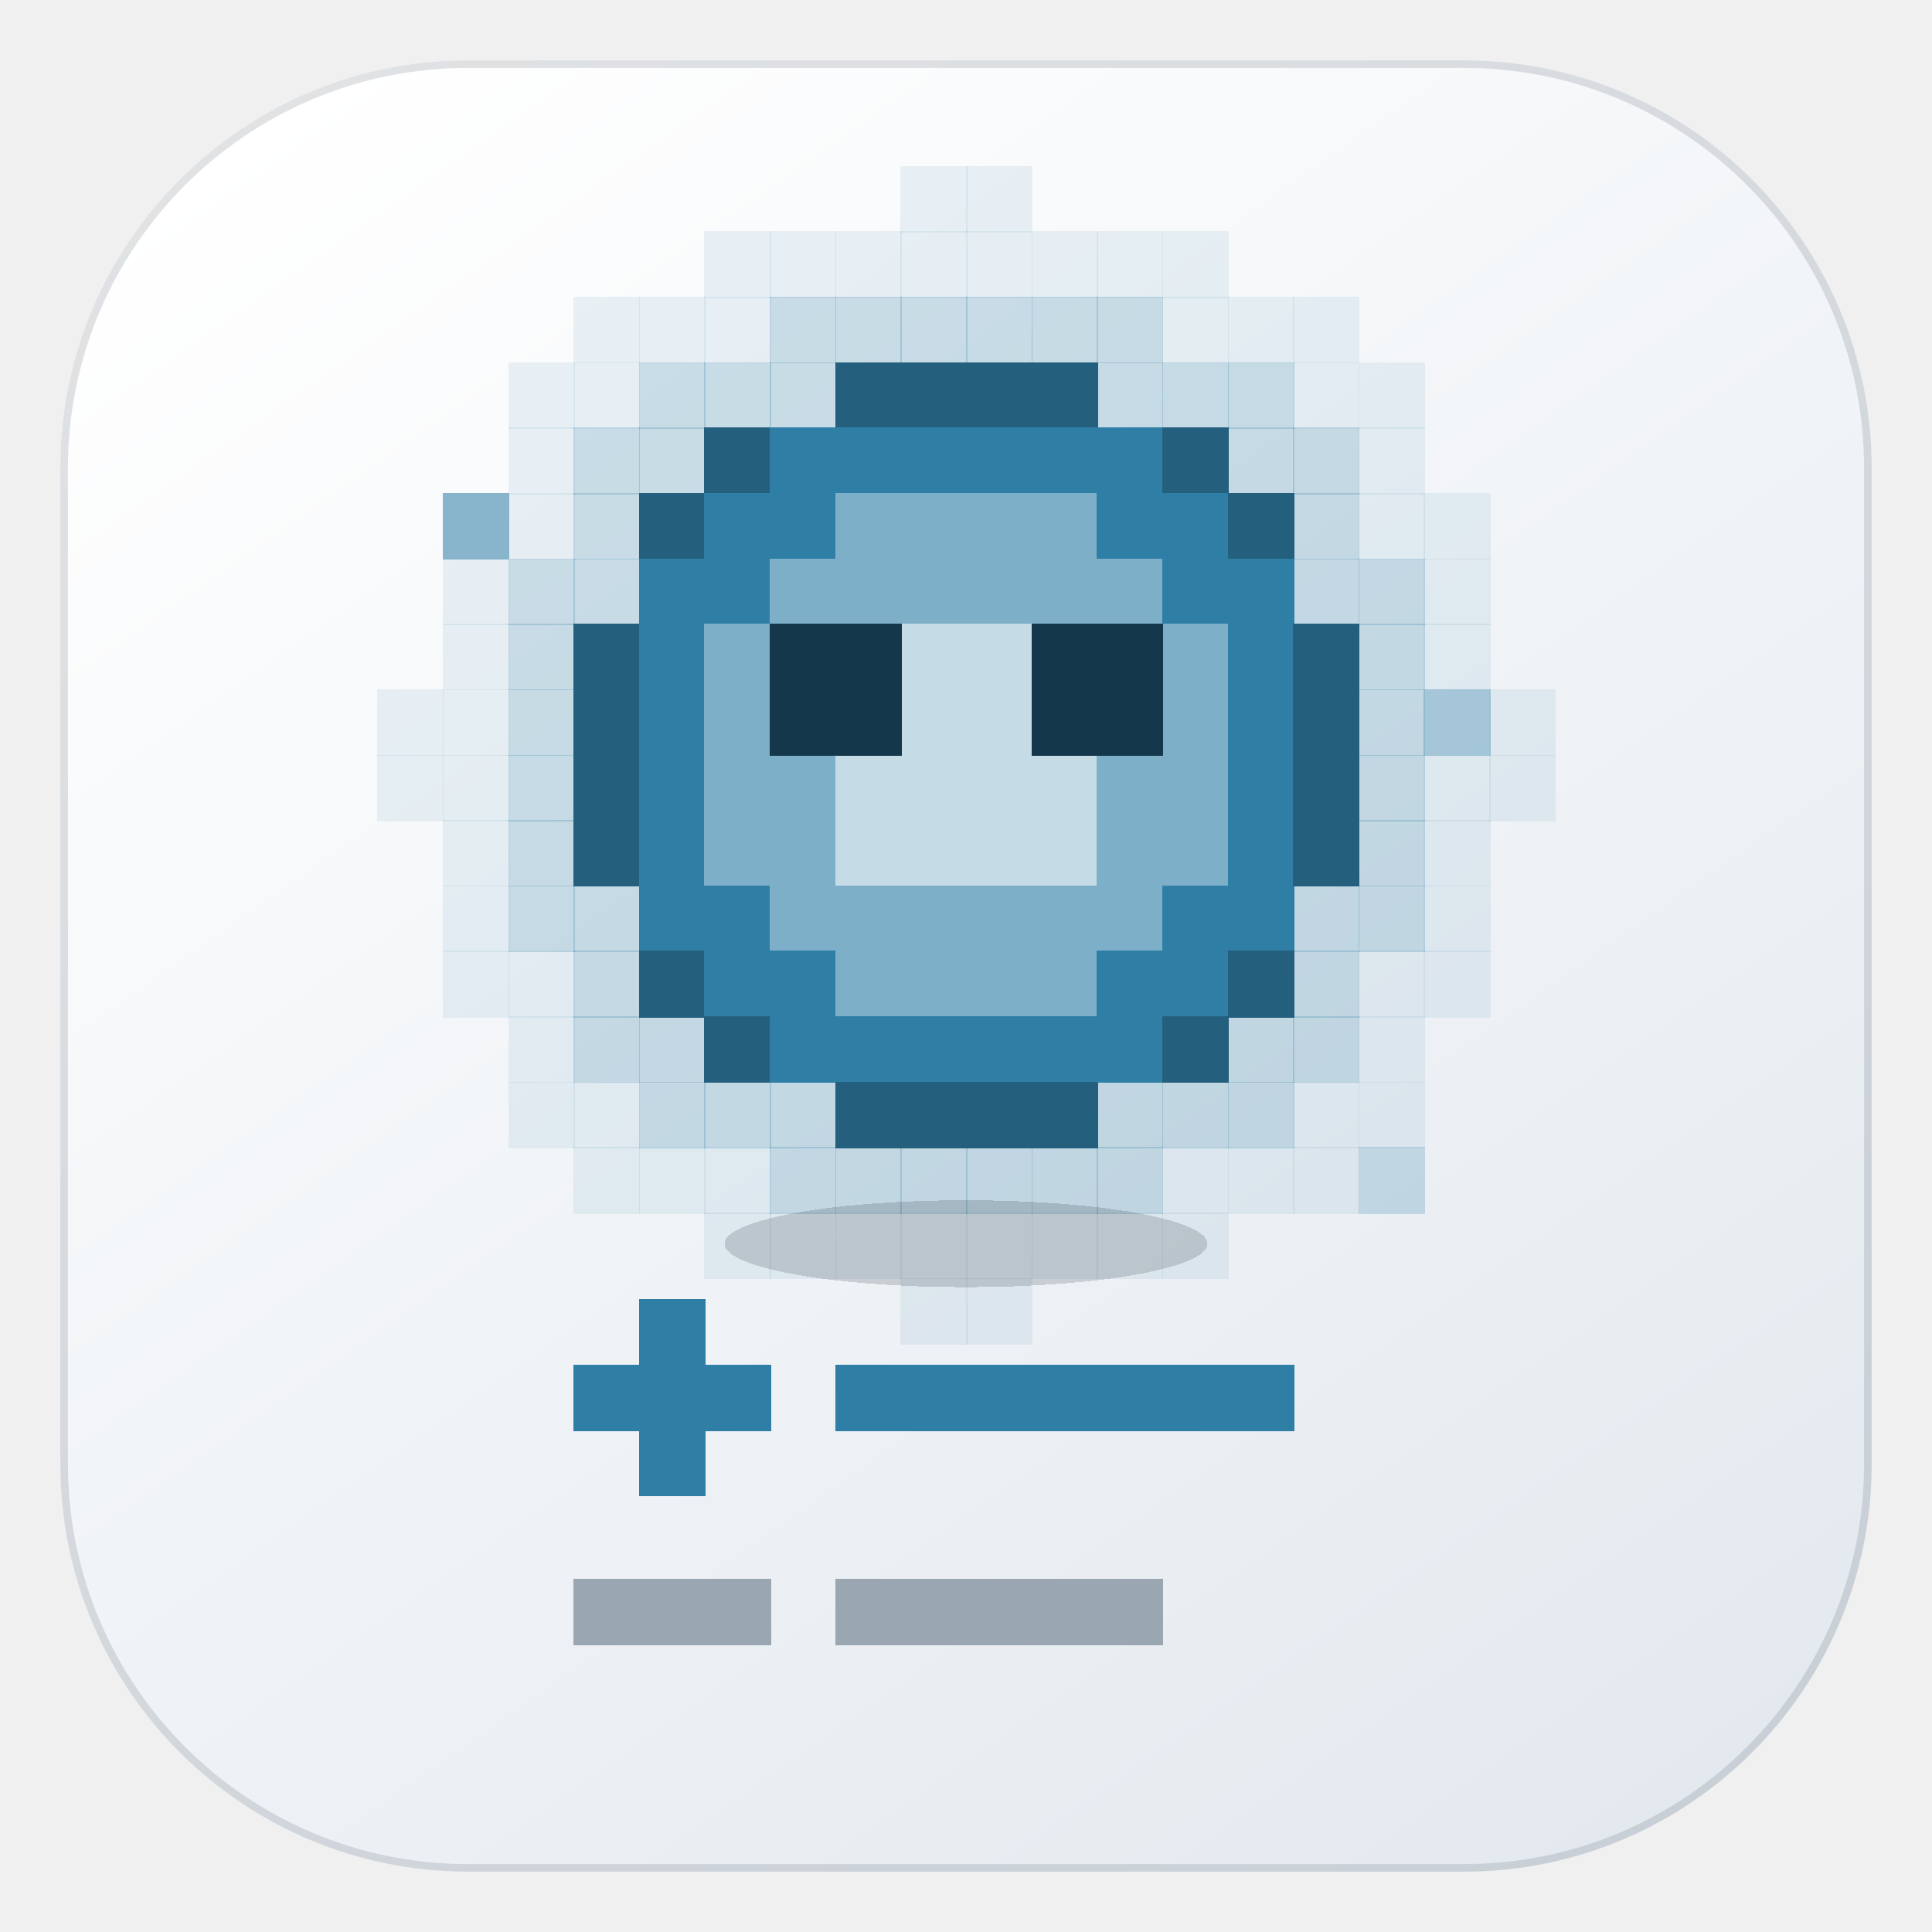
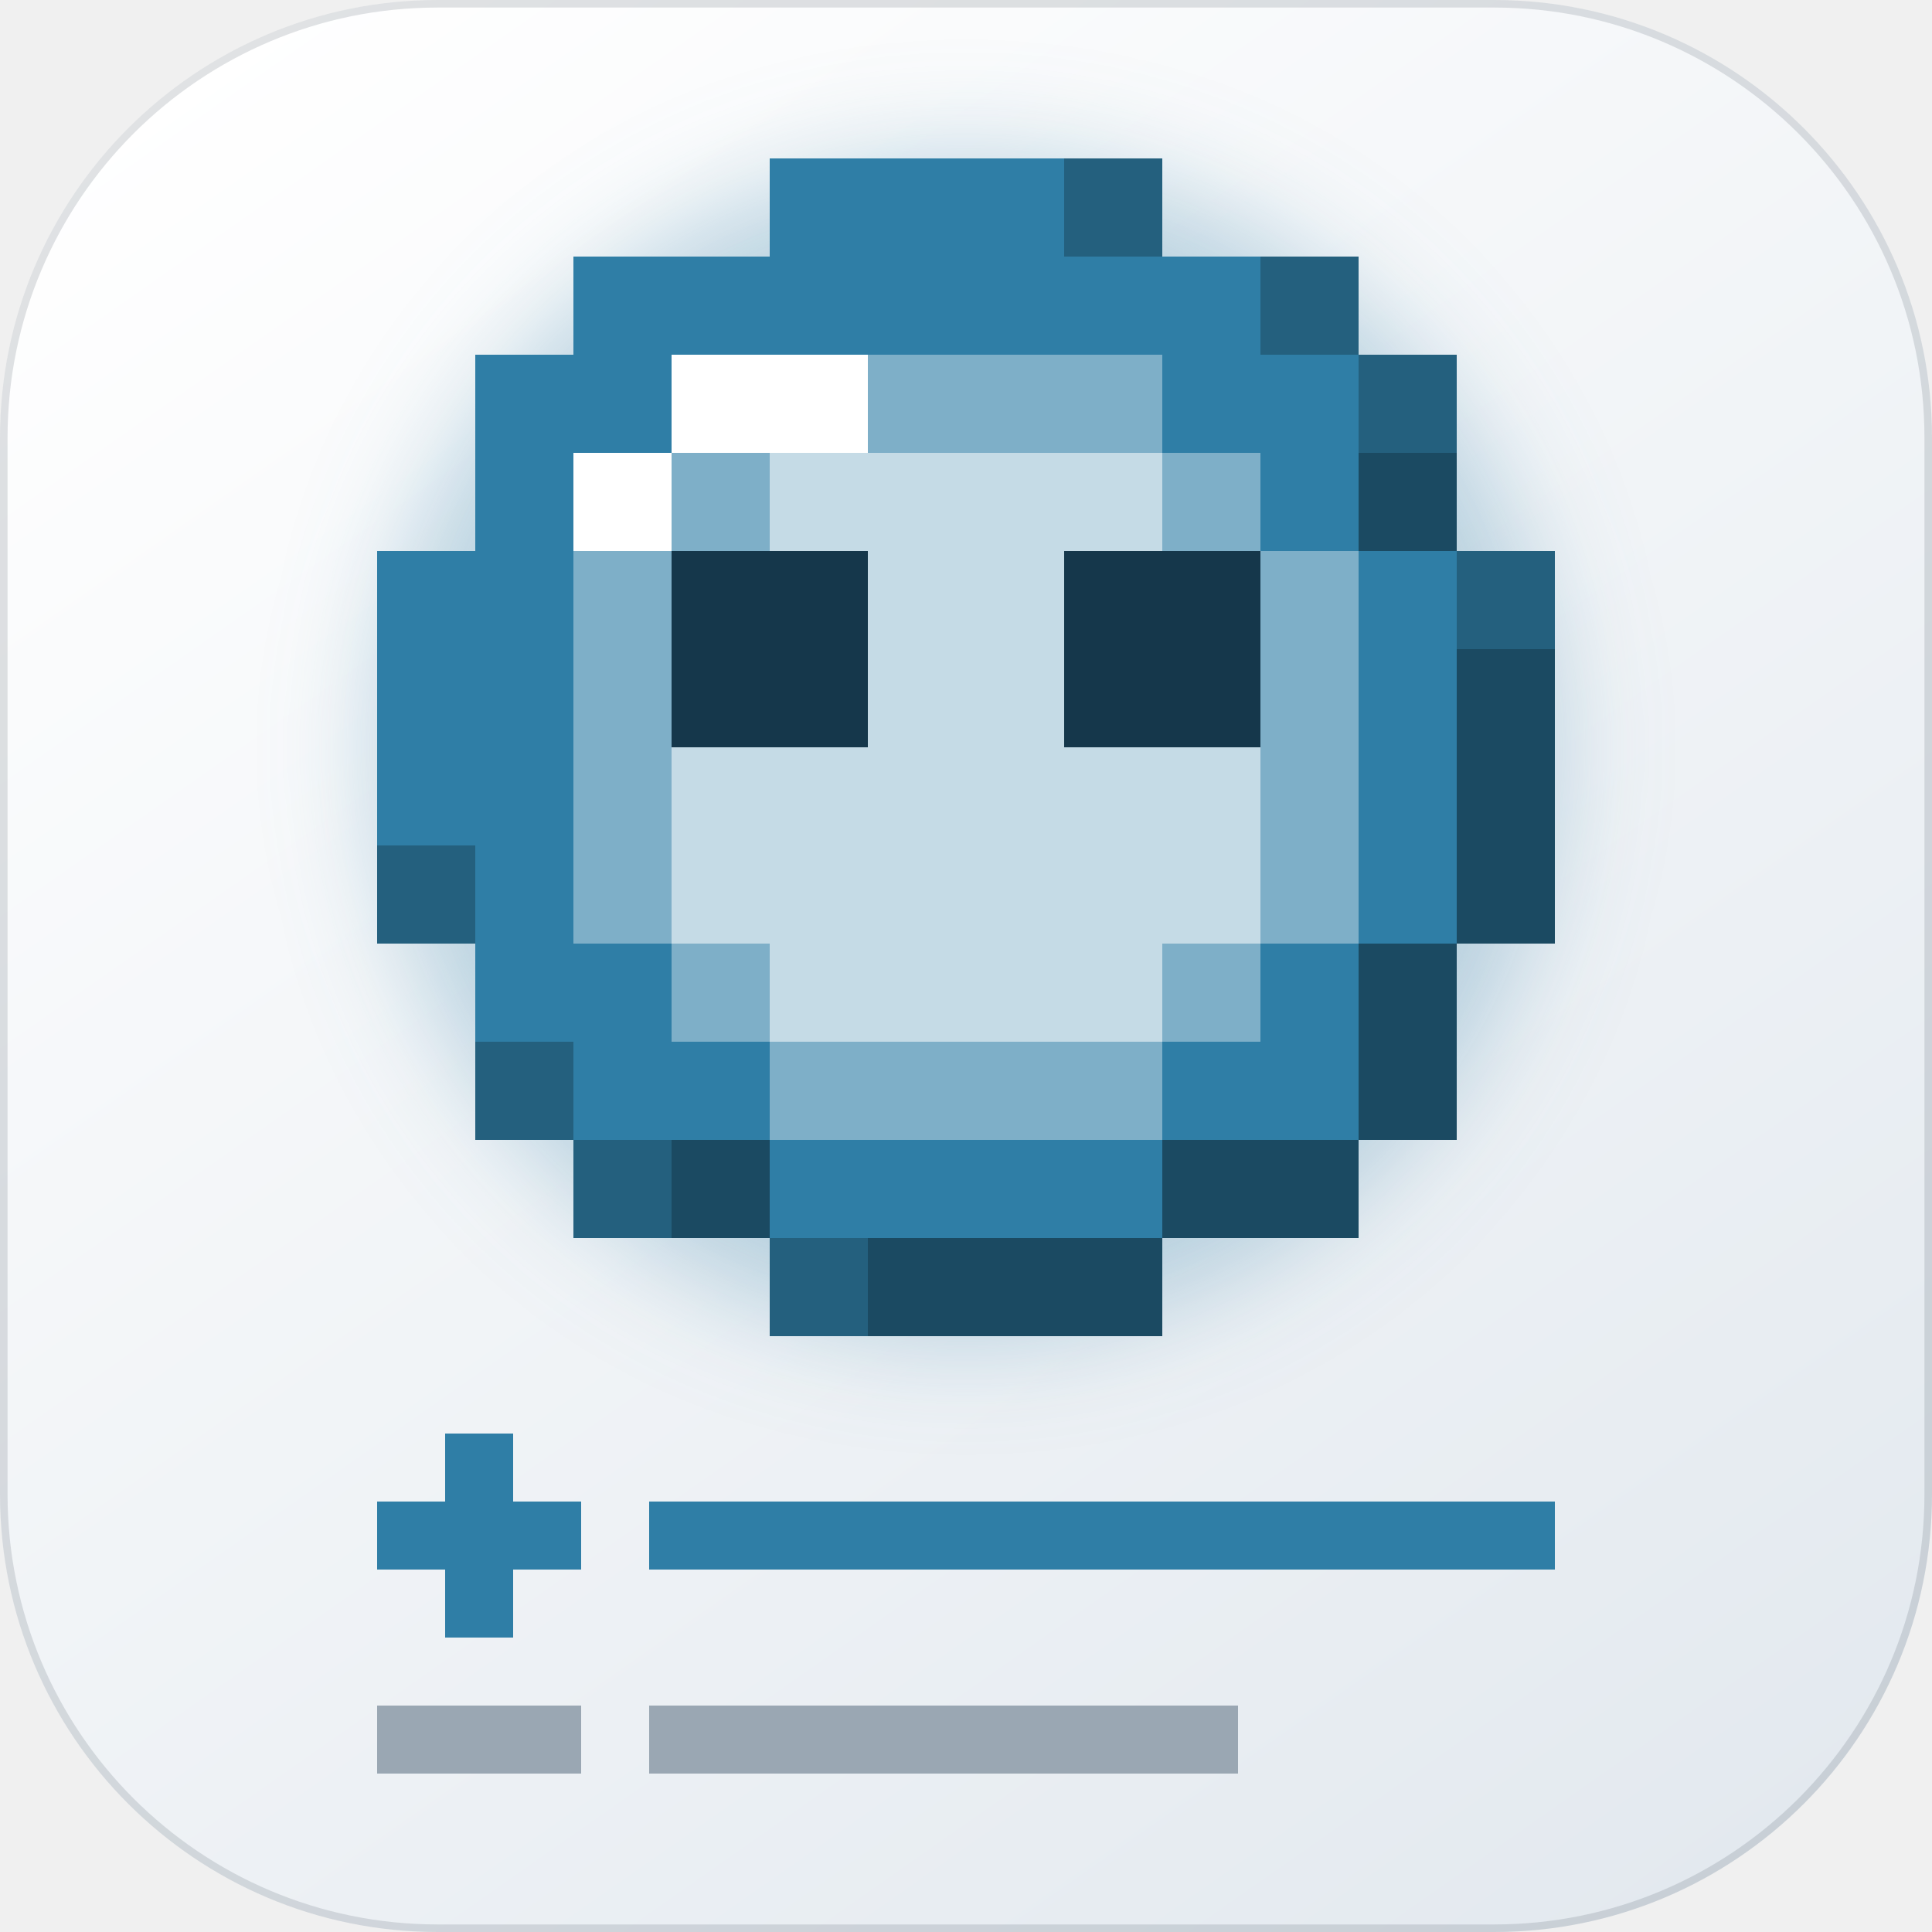
- <svg xmlns="http://www.w3.org/2000/svg" width="256" height="256" viewBox="0 0 256 256" shape-rendering="crispEdges">
+ <svg xmlns="http://www.w3.org/2000/svg" width="256" height="256" viewBox="0 0 256 256">
  <defs>
    <linearGradient id="tile" x1=".15" y1="0" x2=".85" y2="1">
      <stop offset="0" stop-color="#FFFFFF" />
      <stop offset="1" stop-color="#E3E9EF" />
    </linearGradient>
+     <filter id="h" x="-50%" y="-50%" width="200%" height="200%">
+       <feGaussianBlur stdDeviation="7" />
+     </filter>
+     <clipPath id="tileclip">
+       <rect width="256" height="256" rx="58" />
+     </clipPath>
  </defs>
-   <rect x="8" y="8" width="240" height="240" rx="54" fill="url(#tile)" shape-rendering="geometricPrecision" />
-   <rect x="8.5" y="8.5" width="239" height="239" rx="53.5" fill="none" stroke="#22303C" stroke-opacity=".14" shape-rendering="geometricPrecision" />
-   <g transform="translate(128 128) scale(8) translate(-12 -12)">
-     <rect x="2.25" y="7.417" width="1.103" height="1.103" fill="#2F7EA6" fill-opacity="0.09" />
-     <rect x="2.25" y="8.5" width="1.103" height="1.103" fill="#2F7EA6" fill-opacity="0.09" />
-     <rect x="3.333" y="4.167" width="1.103" height="1.103" fill="#2F7EA6" fill-opacity="0.09" />
-     <rect x="3.333" y="5.25" width="1.103" height="1.103" fill="#2F7EA6" fill-opacity="0.09" />
-     <rect x="3.333" y="6.333" width="1.103" height="1.103" fill="#2F7EA6" fill-opacity="0.09" />
-     <rect x="3.333" y="7.417" width="1.103" height="1.103" fill="#2F7EA6" fill-opacity="0.09" />
-     <rect x="3.333" y="8.5" width="1.103" height="1.103" fill="#2F7EA6" fill-opacity="0.09" />
-     <rect x="3.333" y="9.583" width="1.103" height="1.103" fill="#2F7EA6" fill-opacity="0.09" />
-     <rect x="3.333" y="10.667" width="1.103" height="1.103" fill="#2F7EA6" fill-opacity="0.09" />
-     <rect x="3.333" y="11.75" width="1.103" height="1.103" fill="#2F7EA6" fill-opacity="0.09" />
-     <rect x="4.417" y="2" width="1.103" height="1.103" fill="#2F7EA6" fill-opacity="0.09" />
-     <rect x="4.417" y="3.083" width="1.103" height="1.103" fill="#2F7EA6" fill-opacity="0.09" />
-     <rect x="4.417" y="4.167" width="1.103" height="1.103" fill="#2F7EA6" fill-opacity="0.09" />
-     <rect x="4.417" y="5.25" width="1.103" height="1.103" fill="#2F7EA6" fill-opacity="0.24" />
-     <rect x="4.417" y="6.333" width="1.103" height="1.103" fill="#2F7EA6" fill-opacity="0.24" />
-     <rect x="4.417" y="7.417" width="1.103" height="1.103" fill="#2F7EA6" fill-opacity="0.24" />
-     <rect x="4.417" y="8.5" width="1.103" height="1.103" fill="#2F7EA6" fill-opacity="0.24" />
-     <rect x="4.417" y="9.583" width="1.103" height="1.103" fill="#2F7EA6" fill-opacity="0.24" />
-     <rect x="4.417" y="10.667" width="1.103" height="1.103" fill="#2F7EA6" fill-opacity="0.24" />
-     <rect x="4.417" y="11.75" width="1.103" height="1.103" fill="#2F7EA6" fill-opacity="0.09" />
-     <rect x="4.417" y="12.833" width="1.103" height="1.103" fill="#2F7EA6" fill-opacity="0.09" />
-     <rect x="4.417" y="13.917" width="1.103" height="1.103" fill="#2F7EA6" fill-opacity="0.09" />
-     <rect x="5.5" y="0.917" width="1.103" height="1.103" fill="#2F7EA6" fill-opacity="0.09" />
-     <rect x="5.5" y="2" width="1.103" height="1.103" fill="#2F7EA6" fill-opacity="0.09" />
-     <rect x="5.5" y="3.083" width="1.103" height="1.103" fill="#2F7EA6" fill-opacity="0.24" />
-     <rect x="5.5" y="4.167" width="1.103" height="1.103" fill="#2F7EA6" fill-opacity="0.24" />
-     <rect x="5.5" y="5.25" width="1.103" height="1.103" fill="#2F7EA6" fill-opacity="0.24" />
-     <rect x="5.5" y="10.667" width="1.103" height="1.103" fill="#2F7EA6" fill-opacity="0.24" />
-     <rect x="5.5" y="11.75" width="1.103" height="1.103" fill="#2F7EA6" fill-opacity="0.24" />
-     <rect x="5.5" y="12.833" width="1.103" height="1.103" fill="#2F7EA6" fill-opacity="0.24" />
-     <rect x="5.5" y="13.917" width="1.103" height="1.103" fill="#2F7EA6" fill-opacity="0.09" />
-     <rect x="5.5" y="15" width="1.103" height="1.103" fill="#2F7EA6" fill-opacity="0.09" />
-     <rect x="6.583" y="0.917" width="1.103" height="1.103" fill="#2F7EA6" fill-opacity="0.09" />
-     <rect x="6.583" y="2" width="1.103" height="1.103" fill="#2F7EA6" fill-opacity="0.24" />
-     <rect x="6.583" y="3.083" width="1.103" height="1.103" fill="#2F7EA6" fill-opacity="0.24" />
-     <rect x="6.583" y="12.833" width="1.103" height="1.103" fill="#2F7EA6" fill-opacity="0.24" />
-     <rect x="6.583" y="13.917" width="1.103" height="1.103" fill="#2F7EA6" fill-opacity="0.24" />
-     <rect x="6.583" y="15" width="1.103" height="1.103" fill="#2F7EA6" fill-opacity="0.09" />
-     <rect x="7.667" y="-0.167" width="1.103" height="1.103" fill="#2F7EA6" fill-opacity="0.09" />
-     <rect x="7.667" y="0.917" width="1.103" height="1.103" fill="#2F7EA6" fill-opacity="0.09" />
-     <rect x="7.667" y="2" width="1.103" height="1.103" fill="#2F7EA6" fill-opacity="0.24" />
-     <rect x="7.667" y="13.917" width="1.103" height="1.103" fill="#2F7EA6" fill-opacity="0.24" />
-     <rect x="7.667" y="15" width="1.103" height="1.103" fill="#2F7EA6" fill-opacity="0.09" />
-     <rect x="7.667" y="16.083" width="1.103" height="1.103" fill="#2F7EA6" fill-opacity="0.09" />
-     <rect x="8.75" y="-0.167" width="1.103" height="1.103" fill="#2F7EA6" fill-opacity="0.09" />
-     <rect x="8.75" y="0.917" width="1.103" height="1.103" fill="#2F7EA6" fill-opacity="0.24" />
-     <rect x="8.75" y="2" width="1.103" height="1.103" fill="#2F7EA6" fill-opacity="0.24" />
-     <rect x="8.75" y="13.917" width="1.103" height="1.103" fill="#2F7EA6" fill-opacity="0.24" />
-     <rect x="8.75" y="15" width="1.103" height="1.103" fill="#2F7EA6" fill-opacity="0.24" />
-     <rect x="8.75" y="16.083" width="1.103" height="1.103" fill="#2F7EA6" fill-opacity="0.09" />
-     <rect x="9.833" y="-0.167" width="1.103" height="1.103" fill="#2F7EA6" fill-opacity="0.09" />
-     <rect x="9.833" y="0.917" width="1.103" height="1.103" fill="#2F7EA6" fill-opacity="0.24" />
-     <rect x="9.833" y="15" width="1.103" height="1.103" fill="#2F7EA6" fill-opacity="0.24" />
-     <rect x="9.833" y="16.083" width="1.103" height="1.103" fill="#2F7EA6" fill-opacity="0.09" />
-     <rect x="10.917" y="-1.25" width="1.103" height="1.103" fill="#2F7EA6" fill-opacity="0.09" />
-     <rect x="10.917" y="-0.167" width="1.103" height="1.103" fill="#2F7EA6" fill-opacity="0.09" />
-     <rect x="10.917" y="0.917" width="1.103" height="1.103" fill="#2F7EA6" fill-opacity="0.24" />
-     <rect x="10.917" y="15" width="1.103" height="1.103" fill="#2F7EA6" fill-opacity="0.24" />
-     <rect x="10.917" y="16.083" width="1.103" height="1.103" fill="#2F7EA6" fill-opacity="0.09" />
-     <rect x="10.917" y="17.167" width="1.103" height="1.103" fill="#2F7EA6" fill-opacity="0.09" />
-     <rect x="12" y="-1.25" width="1.103" height="1.103" fill="#2F7EA6" fill-opacity="0.09" />
-     <rect x="12" y="-0.167" width="1.103" height="1.103" fill="#2F7EA6" fill-opacity="0.09" />
-     <rect x="12" y="0.917" width="1.103" height="1.103" fill="#2F7EA6" fill-opacity="0.24" />
-     <rect x="12" y="15" width="1.103" height="1.103" fill="#2F7EA6" fill-opacity="0.24" />
-     <rect x="12" y="16.083" width="1.103" height="1.103" fill="#2F7EA6" fill-opacity="0.09" />
-     <rect x="12" y="17.167" width="1.103" height="1.103" fill="#2F7EA6" fill-opacity="0.09" />
-     <rect x="13.083" y="-0.167" width="1.103" height="1.103" fill="#2F7EA6" fill-opacity="0.09" />
-     <rect x="13.083" y="0.917" width="1.103" height="1.103" fill="#2F7EA6" fill-opacity="0.24" />
-     <rect x="13.083" y="15" width="1.103" height="1.103" fill="#2F7EA6" fill-opacity="0.24" />
-     <rect x="13.083" y="16.083" width="1.103" height="1.103" fill="#2F7EA6" fill-opacity="0.09" />
-     <rect x="14.167" y="-0.167" width="1.103" height="1.103" fill="#2F7EA6" fill-opacity="0.09" />
-     <rect x="14.167" y="0.917" width="1.103" height="1.103" fill="#2F7EA6" fill-opacity="0.24" />
-     <rect x="14.167" y="2" width="1.103" height="1.103" fill="#2F7EA6" fill-opacity="0.24" />
-     <rect x="14.167" y="13.917" width="1.103" height="1.103" fill="#2F7EA6" fill-opacity="0.24" />
-     <rect x="14.167" y="15" width="1.103" height="1.103" fill="#2F7EA6" fill-opacity="0.24" />
-     <rect x="14.167" y="16.083" width="1.103" height="1.103" fill="#2F7EA6" fill-opacity="0.09" />
-     <rect x="15.25" y="-0.167" width="1.103" height="1.103" fill="#2F7EA6" fill-opacity="0.09" />
-     <rect x="15.25" y="0.917" width="1.103" height="1.103" fill="#2F7EA6" fill-opacity="0.09" />
-     <rect x="15.25" y="2" width="1.103" height="1.103" fill="#2F7EA6" fill-opacity="0.24" />
-     <rect x="15.25" y="13.917" width="1.103" height="1.103" fill="#2F7EA6" fill-opacity="0.24" />
-     <rect x="15.25" y="15" width="1.103" height="1.103" fill="#2F7EA6" fill-opacity="0.09" />
-     <rect x="15.25" y="16.083" width="1.103" height="1.103" fill="#2F7EA6" fill-opacity="0.09" />
-     <rect x="16.333" y="0.917" width="1.103" height="1.103" fill="#2F7EA6" fill-opacity="0.09" />
-     <rect x="16.333" y="2" width="1.103" height="1.103" fill="#2F7EA6" fill-opacity="0.24" />
-     <rect x="16.333" y="3.083" width="1.103" height="1.103" fill="#2F7EA6" fill-opacity="0.24" />
-     <rect x="16.333" y="12.833" width="1.103" height="1.103" fill="#2F7EA6" fill-opacity="0.24" />
-     <rect x="16.333" y="13.917" width="1.103" height="1.103" fill="#2F7EA6" fill-opacity="0.24" />
-     <rect x="16.333" y="15" width="1.103" height="1.103" fill="#2F7EA6" fill-opacity="0.09" />
-     <rect x="17.417" y="0.917" width="1.103" height="1.103" fill="#2F7EA6" fill-opacity="0.09" />
-     <rect x="17.417" y="2" width="1.103" height="1.103" fill="#2F7EA6" fill-opacity="0.09" />
-     <rect x="17.417" y="3.083" width="1.103" height="1.103" fill="#2F7EA6" fill-opacity="0.24" />
-     <rect x="17.417" y="4.167" width="1.103" height="1.103" fill="#2F7EA6" fill-opacity="0.24" />
-     <rect x="17.417" y="5.25" width="1.103" height="1.103" fill="#2F7EA6" fill-opacity="0.24" />
-     <rect x="17.417" y="10.667" width="1.103" height="1.103" fill="#2F7EA6" fill-opacity="0.24" />
-     <rect x="17.417" y="11.75" width="1.103" height="1.103" fill="#2F7EA6" fill-opacity="0.24" />
-     <rect x="17.417" y="12.833" width="1.103" height="1.103" fill="#2F7EA6" fill-opacity="0.24" />
-     <rect x="17.417" y="13.917" width="1.103" height="1.103" fill="#2F7EA6" fill-opacity="0.09" />
-     <rect x="17.417" y="15" width="1.103" height="1.103" fill="#2F7EA6" fill-opacity="0.09" />
-     <rect x="18.5" y="2" width="1.103" height="1.103" fill="#2F7EA6" fill-opacity="0.09" />
-     <rect x="18.5" y="3.083" width="1.103" height="1.103" fill="#2F7EA6" fill-opacity="0.09" />
-     <rect x="18.5" y="4.167" width="1.103" height="1.103" fill="#2F7EA6" fill-opacity="0.09" />
-     <rect x="18.5" y="5.25" width="1.103" height="1.103" fill="#2F7EA6" fill-opacity="0.24" />
-     <rect x="18.5" y="6.333" width="1.103" height="1.103" fill="#2F7EA6" fill-opacity="0.24" />
-     <rect x="18.5" y="7.417" width="1.103" height="1.103" fill="#2F7EA6" fill-opacity="0.24" />
-     <rect x="18.5" y="8.5" width="1.103" height="1.103" fill="#2F7EA6" fill-opacity="0.24" />
-     <rect x="18.5" y="9.583" width="1.103" height="1.103" fill="#2F7EA6" fill-opacity="0.24" />
-     <rect x="18.5" y="10.667" width="1.103" height="1.103" fill="#2F7EA6" fill-opacity="0.24" />
-     <rect x="18.5" y="11.75" width="1.103" height="1.103" fill="#2F7EA6" fill-opacity="0.09" />
-     <rect x="18.5" y="12.833" width="1.103" height="1.103" fill="#2F7EA6" fill-opacity="0.09" />
-     <rect x="18.5" y="13.917" width="1.103" height="1.103" fill="#2F7EA6" fill-opacity="0.09" />
-     <rect x="19.583" y="4.167" width="1.103" height="1.103" fill="#2F7EA6" fill-opacity="0.09" />
-     <rect x="19.583" y="5.25" width="1.103" height="1.103" fill="#2F7EA6" fill-opacity="0.09" />
-     <rect x="19.583" y="6.333" width="1.103" height="1.103" fill="#2F7EA6" fill-opacity="0.09" />
-     <rect x="19.583" y="7.417" width="1.103" height="1.103" fill="#2F7EA6" fill-opacity="0.09" />
-     <rect x="19.583" y="8.5" width="1.103" height="1.103" fill="#2F7EA6" fill-opacity="0.09" />
-     <rect x="19.583" y="9.583" width="1.103" height="1.103" fill="#2F7EA6" fill-opacity="0.09" />
-     <rect x="19.583" y="10.667" width="1.103" height="1.103" fill="#2F7EA6" fill-opacity="0.09" />
-     <rect x="19.583" y="11.75" width="1.103" height="1.103" fill="#2F7EA6" fill-opacity="0.09" />
-     <rect x="20.667" y="7.417" width="1.103" height="1.103" fill="#2F7EA6" fill-opacity="0.09" />
-     <rect x="20.667" y="8.5" width="1.103" height="1.103" fill="#2F7EA6" fill-opacity="0.09" />
-     <rect x="5.5" y="6.333" width="1.103" height="1.103" fill="#24607E" />
-     <rect x="5.5" y="7.417" width="1.103" height="1.103" fill="#24607E" />
-     <rect x="5.5" y="8.5" width="1.103" height="1.103" fill="#24607E" />
-     <rect x="5.5" y="9.583" width="1.103" height="1.103" fill="#24607E" />
-     <rect x="6.583" y="4.167" width="1.103" height="1.103" fill="#24607E" />
-     <rect x="6.583" y="5.25" width="1.103" height="1.103" fill="#2F7EA6" />
-     <rect x="6.583" y="6.333" width="1.103" height="1.103" fill="#2F7EA6" />
-     <rect x="6.583" y="7.417" width="1.103" height="1.103" fill="#2F7EA6" />
-     <rect x="6.583" y="8.5" width="1.103" height="1.103" fill="#2F7EA6" />
-     <rect x="6.583" y="9.583" width="1.103" height="1.103" fill="#2F7EA6" />
-     <rect x="6.583" y="10.667" width="1.103" height="1.103" fill="#2F7EA6" />
-     <rect x="6.583" y="11.75" width="1.103" height="1.103" fill="#24607E" />
-     <rect x="7.667" y="3.083" width="1.103" height="1.103" fill="#24607E" />
-     <rect x="7.667" y="4.167" width="1.103" height="1.103" fill="#2F7EA6" />
-     <rect x="7.667" y="5.25" width="1.103" height="1.103" fill="#2F7EA6" />
-     <rect x="7.667" y="6.333" width="1.103" height="1.103" fill="#7EAFC8" />
-     <rect x="7.667" y="7.417" width="1.103" height="1.103" fill="#7EAFC8" />
-     <rect x="7.667" y="8.5" width="1.103" height="1.103" fill="#7EAFC8" />
-     <rect x="7.667" y="9.583" width="1.103" height="1.103" fill="#7EAFC8" />
-     <rect x="7.667" y="10.667" width="1.103" height="1.103" fill="#2F7EA6" />
-     <rect x="7.667" y="11.75" width="1.103" height="1.103" fill="#2F7EA6" />
-     <rect x="7.667" y="12.833" width="1.103" height="1.103" fill="#24607E" />
-     <rect x="8.75" y="3.083" width="1.103" height="1.103" fill="#2F7EA6" />
-     <rect x="8.75" y="4.167" width="1.103" height="1.103" fill="#2F7EA6" />
-     <rect x="8.75" y="5.25" width="1.103" height="1.103" fill="#7EAFC8" />
-     <rect x="8.75" y="6.333" width="1.103" height="1.103" fill="#7EAFC8" />
-     <rect x="8.75" y="7.417" width="1.103" height="1.103" fill="#7EAFC8" />
-     <rect x="8.75" y="8.5" width="1.103" height="1.103" fill="#7EAFC8" />
-     <rect x="8.75" y="9.583" width="1.103" height="1.103" fill="#7EAFC8" />
-     <rect x="8.75" y="10.667" width="1.103" height="1.103" fill="#7EAFC8" />
-     <rect x="8.75" y="11.75" width="1.103" height="1.103" fill="#2F7EA6" />
-     <rect x="8.75" y="12.833" width="1.103" height="1.103" fill="#2F7EA6" />
-     <rect x="9.833" y="2" width="1.103" height="1.103" fill="#24607E" />
-     <rect x="9.833" y="3.083" width="1.103" height="1.103" fill="#2F7EA6" />
-     <rect x="9.833" y="4.167" width="1.103" height="1.103" fill="#7EAFC8" />
-     <rect x="9.833" y="5.25" width="1.103" height="1.103" fill="#7EAFC8" />
-     <rect x="9.833" y="6.333" width="1.103" height="1.103" fill="#C5DBE6" />
-     <rect x="9.833" y="7.417" width="1.103" height="1.103" fill="#C5DBE6" />
-     <rect x="9.833" y="8.5" width="1.103" height="1.103" fill="#C5DBE6" />
-     <rect x="9.833" y="9.583" width="1.103" height="1.103" fill="#C5DBE6" />
-     <rect x="9.833" y="10.667" width="1.103" height="1.103" fill="#7EAFC8" />
-     <rect x="9.833" y="11.75" width="1.103" height="1.103" fill="#7EAFC8" />
-     <rect x="9.833" y="12.833" width="1.103" height="1.103" fill="#2F7EA6" />
-     <rect x="9.833" y="13.917" width="1.103" height="1.103" fill="#24607E" />
-     <rect x="10.917" y="2" width="1.103" height="1.103" fill="#24607E" />
-     <rect x="10.917" y="3.083" width="1.103" height="1.103" fill="#2F7EA6" />
-     <rect x="10.917" y="4.167" width="1.103" height="1.103" fill="#7EAFC8" />
-     <rect x="10.917" y="5.25" width="1.103" height="1.103" fill="#7EAFC8" />
-     <rect x="10.917" y="6.333" width="1.103" height="1.103" fill="#C5DBE6" />
-     <rect x="10.917" y="7.417" width="1.103" height="1.103" fill="#C5DBE6" />
-     <rect x="10.917" y="8.5" width="1.103" height="1.103" fill="#C5DBE6" />
-     <rect x="10.917" y="9.583" width="1.103" height="1.103" fill="#C5DBE6" />
-     <rect x="10.917" y="10.667" width="1.103" height="1.103" fill="#7EAFC8" />
-     <rect x="10.917" y="11.75" width="1.103" height="1.103" fill="#7EAFC8" />
-     <rect x="10.917" y="12.833" width="1.103" height="1.103" fill="#2F7EA6" />
-     <rect x="10.917" y="13.917" width="1.103" height="1.103" fill="#24607E" />
-     <rect x="12" y="2" width="1.103" height="1.103" fill="#24607E" />
-     <rect x="12" y="3.083" width="1.103" height="1.103" fill="#2F7EA6" />
-     <rect x="12" y="4.167" width="1.103" height="1.103" fill="#7EAFC8" />
-     <rect x="12" y="5.25" width="1.103" height="1.103" fill="#7EAFC8" />
-     <rect x="12" y="6.333" width="1.103" height="1.103" fill="#C5DBE6" />
-     <rect x="12" y="7.417" width="1.103" height="1.103" fill="#C5DBE6" />
-     <rect x="12" y="8.5" width="1.103" height="1.103" fill="#C5DBE6" />
-     <rect x="12" y="9.583" width="1.103" height="1.103" fill="#C5DBE6" />
-     <rect x="12" y="10.667" width="1.103" height="1.103" fill="#7EAFC8" />
-     <rect x="12" y="11.75" width="1.103" height="1.103" fill="#7EAFC8" />
-     <rect x="12" y="12.833" width="1.103" height="1.103" fill="#2F7EA6" />
-     <rect x="12" y="13.917" width="1.103" height="1.103" fill="#24607E" />
-     <rect x="13.083" y="2" width="1.103" height="1.103" fill="#24607E" />
-     <rect x="13.083" y="3.083" width="1.103" height="1.103" fill="#2F7EA6" />
-     <rect x="13.083" y="4.167" width="1.103" height="1.103" fill="#7EAFC8" />
-     <rect x="13.083" y="5.25" width="1.103" height="1.103" fill="#7EAFC8" />
-     <rect x="13.083" y="6.333" width="1.103" height="1.103" fill="#C5DBE6" />
-     <rect x="13.083" y="7.417" width="1.103" height="1.103" fill="#C5DBE6" />
-     <rect x="13.083" y="8.5" width="1.103" height="1.103" fill="#C5DBE6" />
-     <rect x="13.083" y="9.583" width="1.103" height="1.103" fill="#C5DBE6" />
-     <rect x="13.083" y="10.667" width="1.103" height="1.103" fill="#7EAFC8" />
-     <rect x="13.083" y="11.75" width="1.103" height="1.103" fill="#7EAFC8" />
-     <rect x="13.083" y="12.833" width="1.103" height="1.103" fill="#2F7EA6" />
-     <rect x="13.083" y="13.917" width="1.103" height="1.103" fill="#24607E" />
-     <rect x="14.167" y="3.083" width="1.103" height="1.103" fill="#2F7EA6" />
-     <rect x="14.167" y="4.167" width="1.103" height="1.103" fill="#2F7EA6" />
-     <rect x="14.167" y="5.25" width="1.103" height="1.103" fill="#7EAFC8" />
-     <rect x="14.167" y="6.333" width="1.103" height="1.103" fill="#7EAFC8" />
-     <rect x="14.167" y="7.417" width="1.103" height="1.103" fill="#7EAFC8" />
-     <rect x="14.167" y="8.5" width="1.103" height="1.103" fill="#7EAFC8" />
-     <rect x="14.167" y="9.583" width="1.103" height="1.103" fill="#7EAFC8" />
-     <rect x="14.167" y="10.667" width="1.103" height="1.103" fill="#7EAFC8" />
-     <rect x="14.167" y="11.75" width="1.103" height="1.103" fill="#2F7EA6" />
-     <rect x="14.167" y="12.833" width="1.103" height="1.103" fill="#2F7EA6" />
-     <rect x="15.25" y="3.083" width="1.103" height="1.103" fill="#24607E" />
-     <rect x="15.25" y="4.167" width="1.103" height="1.103" fill="#2F7EA6" />
-     <rect x="15.25" y="5.25" width="1.103" height="1.103" fill="#2F7EA6" />
-     <rect x="15.25" y="6.333" width="1.103" height="1.103" fill="#7EAFC8" />
-     <rect x="15.25" y="7.417" width="1.103" height="1.103" fill="#7EAFC8" />
-     <rect x="15.25" y="8.5" width="1.103" height="1.103" fill="#7EAFC8" />
-     <rect x="15.25" y="9.583" width="1.103" height="1.103" fill="#7EAFC8" />
-     <rect x="15.25" y="10.667" width="1.103" height="1.103" fill="#2F7EA6" />
-     <rect x="15.25" y="11.75" width="1.103" height="1.103" fill="#2F7EA6" />
-     <rect x="15.25" y="12.833" width="1.103" height="1.103" fill="#24607E" />
-     <rect x="16.333" y="4.167" width="1.103" height="1.103" fill="#24607E" />
-     <rect x="16.333" y="5.25" width="1.103" height="1.103" fill="#2F7EA6" />
-     <rect x="16.333" y="6.333" width="1.103" height="1.103" fill="#2F7EA6" />
-     <rect x="16.333" y="7.417" width="1.103" height="1.103" fill="#2F7EA6" />
-     <rect x="16.333" y="8.5" width="1.103" height="1.103" fill="#2F7EA6" />
-     <rect x="16.333" y="9.583" width="1.103" height="1.103" fill="#2F7EA6" />
-     <rect x="16.333" y="10.667" width="1.103" height="1.103" fill="#2F7EA6" />
-     <rect x="16.333" y="11.75" width="1.103" height="1.103" fill="#24607E" />
-     <rect x="17.417" y="6.333" width="1.103" height="1.103" fill="#24607E" />
-     <rect x="17.417" y="7.417" width="1.103" height="1.103" fill="#24607E" />
-     <rect x="17.417" y="8.5" width="1.103" height="1.103" fill="#24607E" />
-     <rect x="17.417" y="9.583" width="1.103" height="1.103" fill="#24607E" />
-     <rect x="8.75" y="6.333" width="2.187" height="1.103" fill="#15374B" />
-     <rect x="8.75" y="7.417" width="2.187" height="1.103" fill="#15374B" />
-     <rect x="13.083" y="6.333" width="2.187" height="1.103" fill="#15374B" />
-     <rect x="13.083" y="7.417" width="2.187" height="1.103" fill="#15374B" />
-     <rect x="3.333" y="4.167" width="1.103" height="1.103" fill="#7EAFC8" fill-opacity="0.9" />
-     <rect x="19.583" y="7.417" width="1.103" height="1.103" fill="#7EAFC8" fill-opacity="0.6" />
-     <rect x="18.5" y="15" width="1.103" height="1.103" fill="#7EAFC8" fill-opacity="0.4" />
-     <ellipse cx="12" cy="16.6" rx="4" ry=".72" fill="#22303C" fill-opacity=".18" />
-     <rect x="6.583" y="18.6" width="1.103" height="1.103" fill="#2F7EA6" />
-     <rect x="5.5" y="18.6" width="3.27" height="1.103" fill="#2F7EA6" />
-     <rect x="6.583" y="17.517" width="1.103" height="3.27" fill="#2F7EA6" />
-     <rect x="9.833" y="18.6" width="7.603" height="1.103" fill="#2F7EA6" />
-     <rect x="5.5" y="22.15" width="3.27" height="1.103" fill="#9AA7B3" />
-     <rect x="9.833" y="22.15" width="5.437" height="1.103" fill="#9AA7B3" />
+   <rect width="256" height="256" rx="58" fill="url(#tile)" />
+   <rect x=".5" y=".5" width="255" height="255" rx="57.5" fill="none" stroke="#22303C" stroke-opacity=".14" />
+   <g clip-path="url(#tileclip)">
+     <circle cx="128" cy="99" r="78" fill="#7EAFC8" fill-opacity="0.5" filter="url(#h)" />
+     <g shape-rendering="crispEdges">
+       <path d="M102 21h13v13h-13zM115 21h13v13h-13zM128 21h13v13h-13zM76 34h13v13h-13zM89 34h13v13h-13zM102 34h13v13h-13zM115 34h13v13h-13zM128 34h13v13h-13zM141 34h13v13h-13zM154 34h13v13h-13zM63 47h13v13h-13zM76 47h13v13h-13zM154 47h13v13h-13zM167 47h13v13h-13zM63 60h13v13h-13zM167 60h13v13h-13zM50 73h13v13h-13zM63 73h13v13h-13zM180 73h13v13h-13zM50 86h13v13h-13zM63 86h13v13h-13zM180 86h13v13h-13zM50 99h13v13h-13zM63 99h13v13h-13zM180 99h13v13h-13zM63 112h13v13h-13zM180 112h13v13h-13zM63 125h13v13h-13zM76 125h13v13h-13zM167 125h13v13h-13zM76 138h13v13h-13zM89 138h13v13h-13zM154 138h13v13h-13zM167 138h13v13h-13zM102 151h13v13h-13zM115 151h13v13h-13zM128 151h13v13h-13zM141 151h13v13h-13zM59 190h9v27h-9zM50 199h9v9h-9zM68 199h9v9h-9zM86 199h120v9h-120z" fill="#2F7EA6" />
+       <path d="M141 21h13v13h-13zM167 34h13v13h-13zM180 47h13v13h-13zM193 73h13v13h-13zM50 112h13v13h-13zM63 138h13v13h-13zM76 151h13v13h-13zM102 164h13v13h-13z" fill="#24607E" />
+       <path d="M89 47h13v13h-13zM102 47h13v13h-13zM76 60h13v13h-13z" fill="#FFFFFF" />
+       <path d="M115 47h13v13h-13zM128 47h13v13h-13zM141 47h13v13h-13zM89 60h13v13h-13zM154 60h13v13h-13zM76 73h13v13h-13zM167 73h13v13h-13zM76 86h13v13h-13zM167 86h13v13h-13zM76 99h13v13h-13zM167 99h13v13h-13zM76 112h13v13h-13zM167 112h13v13h-13zM89 125h13v13h-13zM154 125h13v13h-13zM102 138h13v13h-13zM115 138h13v13h-13zM128 138h13v13h-13zM141 138h13v13h-13z" fill="#7EAFC8" />
+       <path d="M102 60h13v13h-13zM115 60h13v13h-13zM128 60h13v13h-13zM141 60h13v13h-13zM115 73h13v13h-13zM128 73h13v13h-13zM115 86h13v13h-13zM128 86h13v13h-13zM89 99h13v13h-13zM102 99h13v13h-13zM115 99h13v13h-13zM128 99h13v13h-13zM141 99h13v13h-13zM154 99h13v13h-13zM89 112h13v13h-13zM102 112h13v13h-13zM115 112h13v13h-13zM128 112h13v13h-13zM141 112h13v13h-13zM154 112h13v13h-13zM102 125h13v13h-13zM115 125h13v13h-13zM128 125h13v13h-13zM141 125h13v13h-13z" fill="#C5DBE6" />
+       <path d="M180 60h13v13h-13zM193 86h13v13h-13zM193 99h13v13h-13zM193 112h13v13h-13zM180 125h13v13h-13zM180 138h13v13h-13zM89 151h13v13h-13zM154 151h13v13h-13zM167 151h13v13h-13zM115 164h13v13h-13zM128 164h13v13h-13zM141 164h13v13h-13z" fill="#1B4A62" />
+       <path d="M89 73h13v13h-13zM102 73h13v13h-13zM141 73h13v13h-13zM154 73h13v13h-13zM89 86h13v13h-13zM102 86h13v13h-13zM141 86h13v13h-13zM154 86h13v13h-13z" fill="#15374B" />
+       <path d="M50 226h27v9h-27zM86 226h78v9h-78z" fill="#9AA7B3" />
+     </g>
  </g>
</svg>
